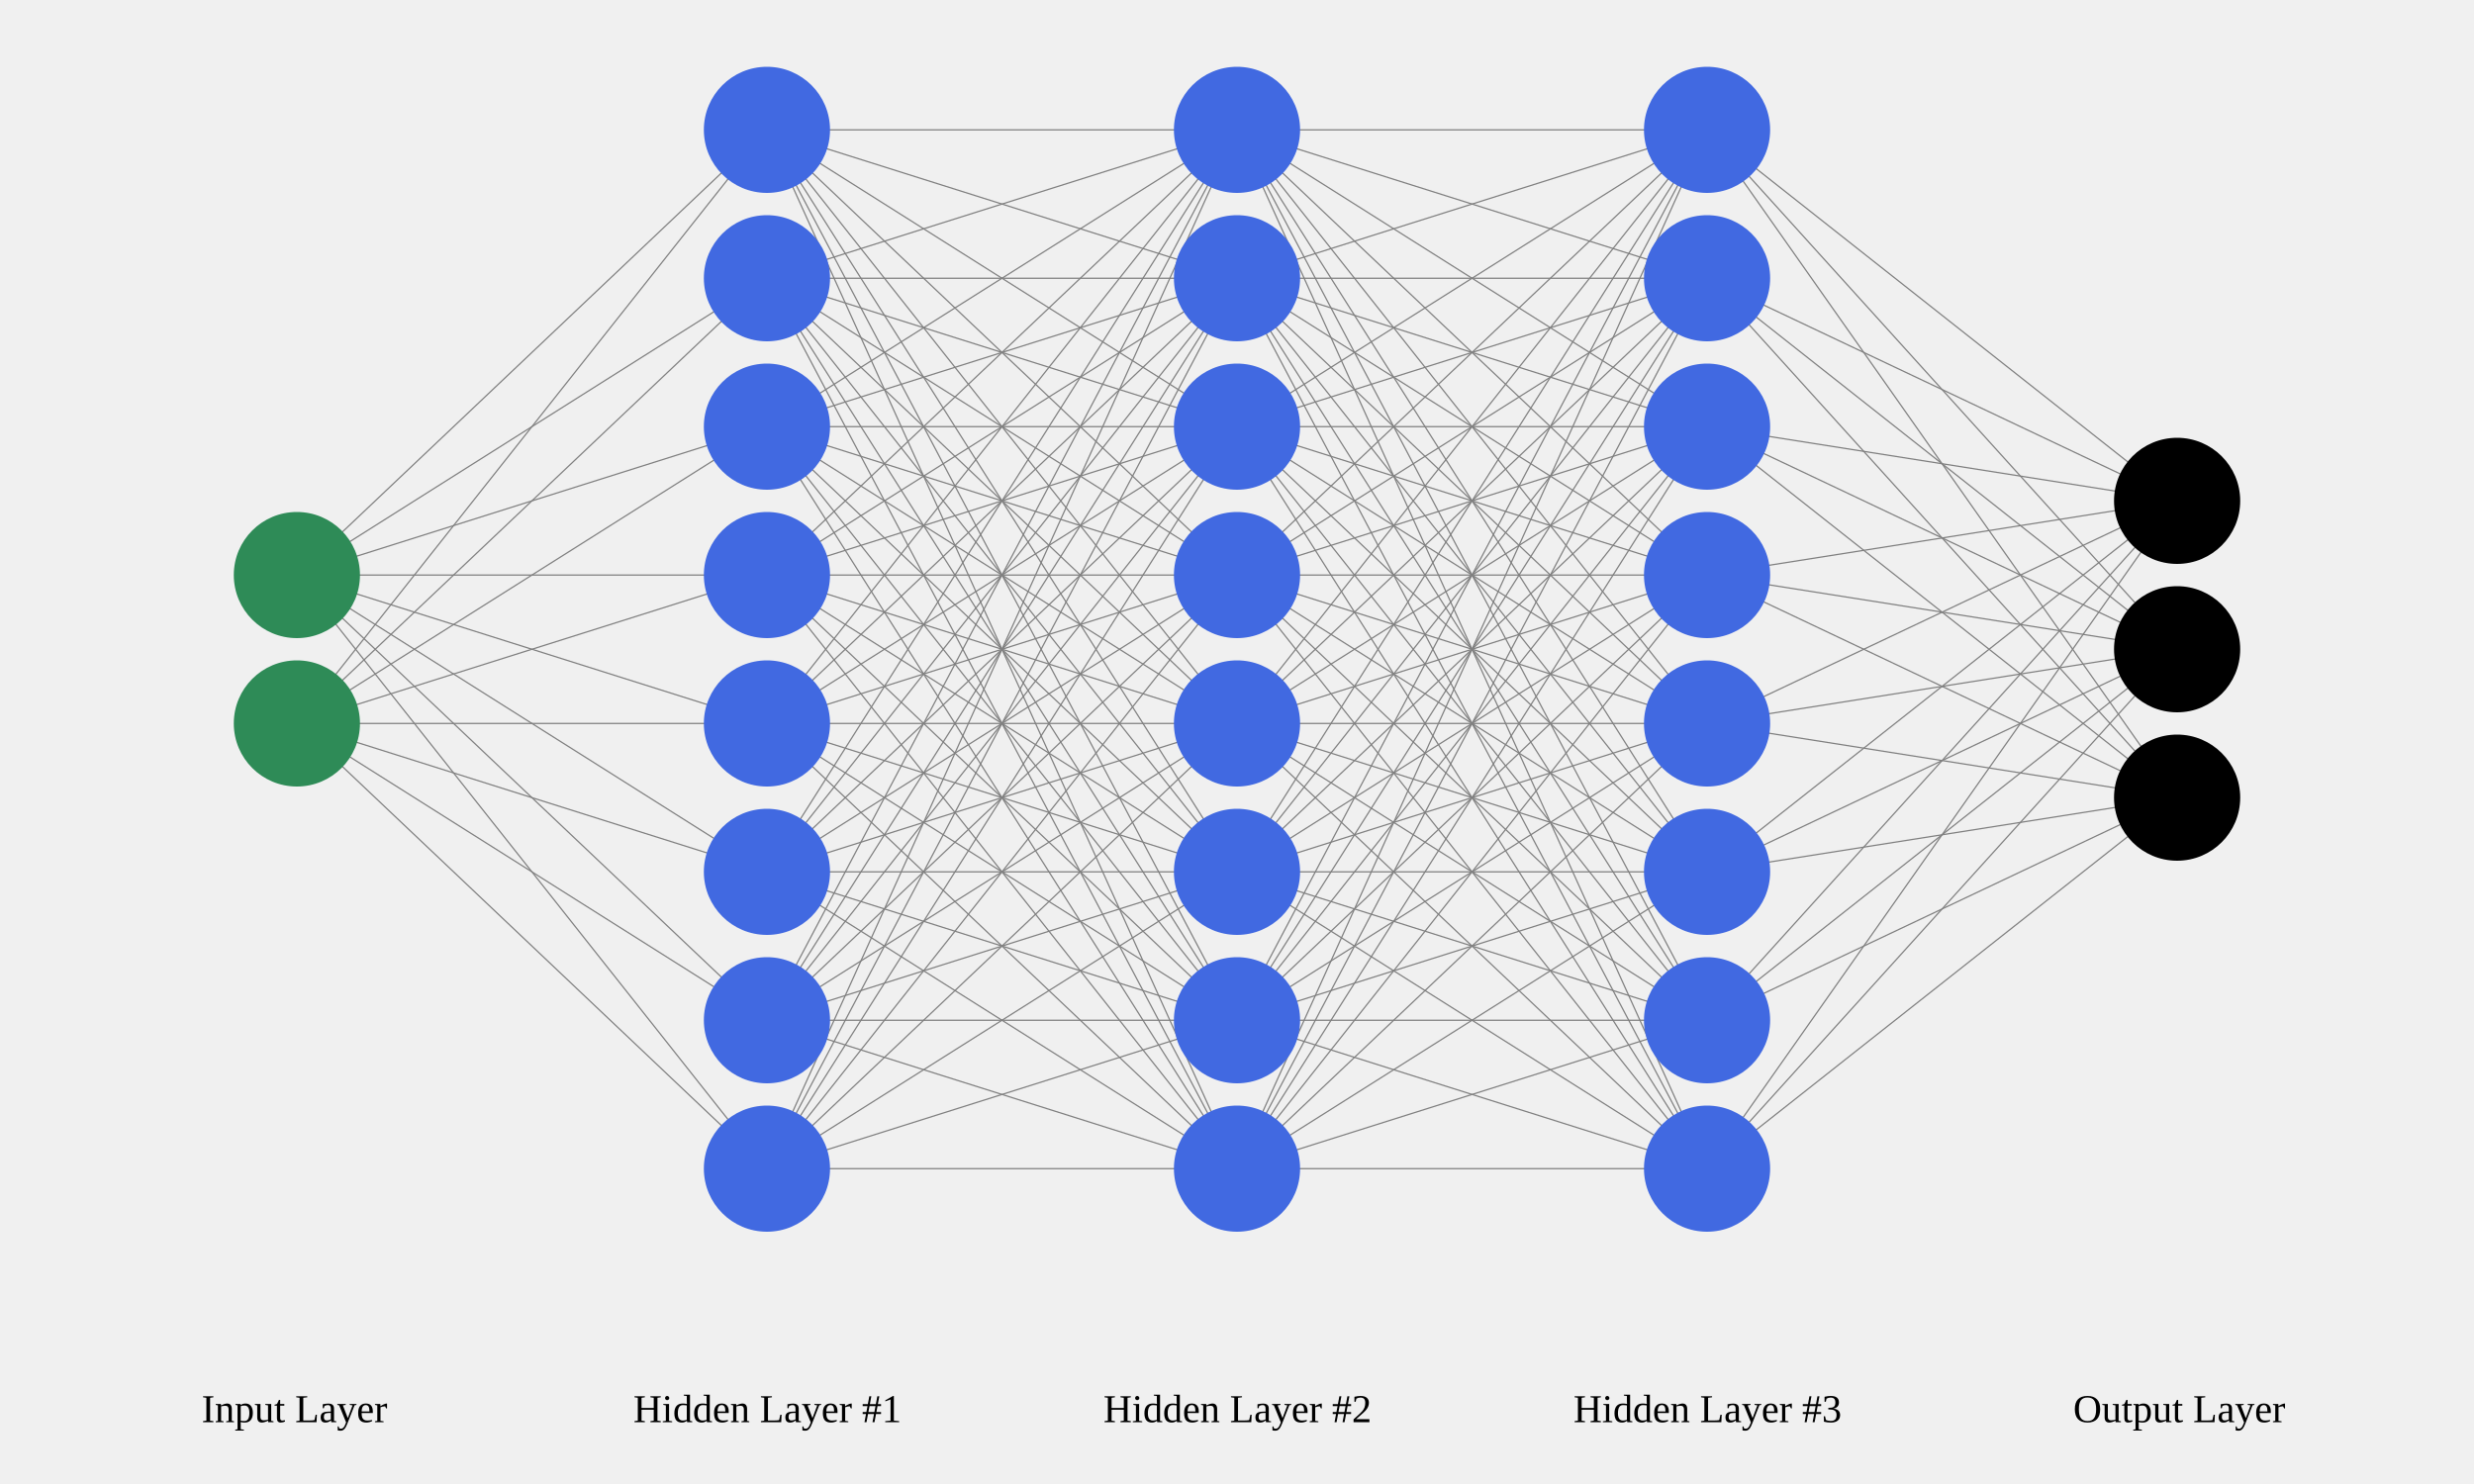
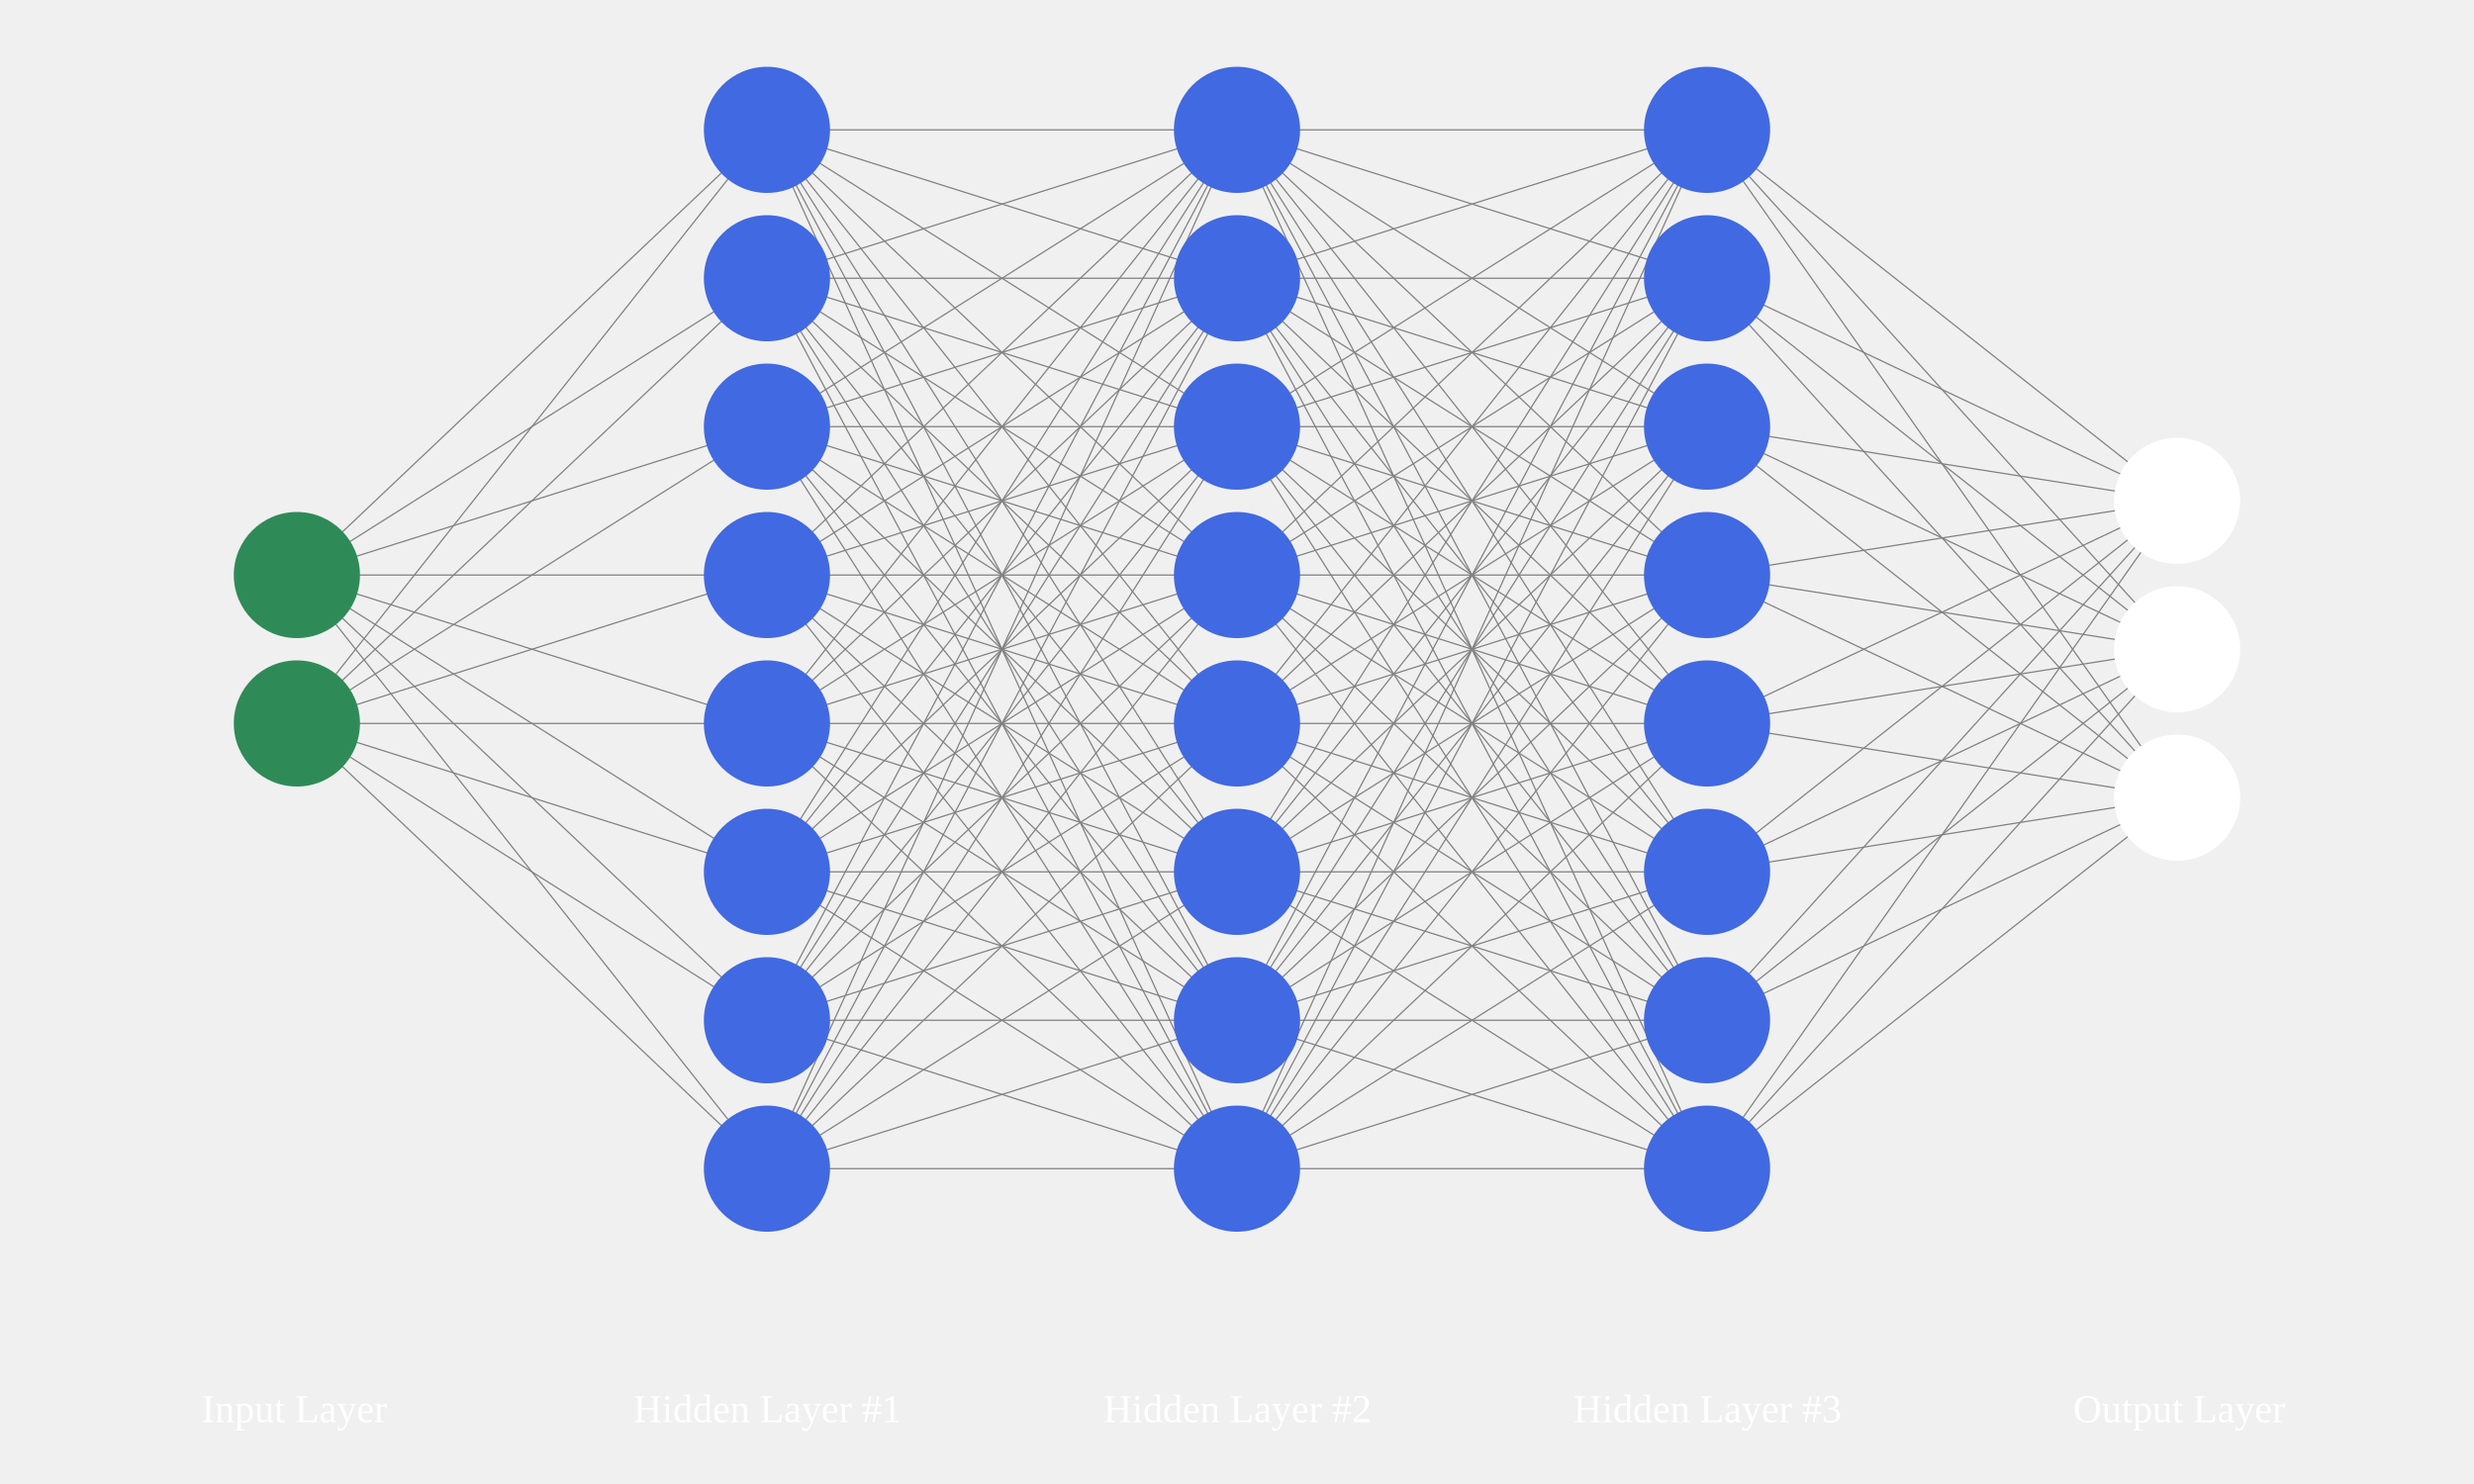
<svg xmlns="http://www.w3.org/2000/svg" baseProfile="full" height="1200px" version="1.1" width="2000px">
  <defs />
-   <g font-size="32">
+   <g fill="white" font-size="32">
    <text x="163.0" y="1150">Input Layer</text>
    <text x="512.0" y="1150">Hidden Layer #1</text>
    <text x="892.0" y="1150">Hidden Layer #2</text>
    <text x="1272.0" y="1150">Hidden Layer #3</text>
    <text x="1676.0" y="1150">Output Layer</text>
  </g>
  <g id="edge" stroke="gray">
    <line x1="240.0px" x2="620.0px" y1="465.0px" y2="105.0px" />
    <line x1="240.0px" x2="620.0px" y1="465.0px" y2="225.0px" />
    <line x1="240.0px" x2="620.0px" y1="465.0px" y2="345.0px" />
    <line x1="240.0px" x2="620.0px" y1="465.0px" y2="465.0px" />
    <line x1="240.0px" x2="620.0px" y1="465.0px" y2="585.0px" />
    <line x1="240.0px" x2="620.0px" y1="465.0px" y2="705.0px" />
    <line x1="240.0px" x2="620.0px" y1="465.0px" y2="825.0px" />
    <line x1="240.0px" x2="620.0px" y1="465.0px" y2="945.0px" />
    <line x1="240.0px" x2="620.0px" y1="585.0px" y2="105.0px" />
    <line x1="240.0px" x2="620.0px" y1="585.0px" y2="225.0px" />
    <line x1="240.0px" x2="620.0px" y1="585.0px" y2="345.0px" />
    <line x1="240.0px" x2="620.0px" y1="585.0px" y2="465.0px" />
    <line x1="240.0px" x2="620.0px" y1="585.0px" y2="585.0px" />
    <line x1="240.0px" x2="620.0px" y1="585.0px" y2="705.0px" />
    <line x1="240.0px" x2="620.0px" y1="585.0px" y2="825.0px" />
    <line x1="240.0px" x2="620.0px" y1="585.0px" y2="945.0px" />
    <line x1="620.0px" x2="1000.0px" y1="105.0px" y2="105.0px" />
    <line x1="620.0px" x2="1000.0px" y1="105.0px" y2="225.0px" />
    <line x1="620.0px" x2="1000.0px" y1="105.0px" y2="345.0px" />
    <line x1="620.0px" x2="1000.0px" y1="105.0px" y2="465.0px" />
    <line x1="620.0px" x2="1000.0px" y1="105.0px" y2="585.0px" />
    <line x1="620.0px" x2="1000.0px" y1="105.0px" y2="705.0px" />
    <line x1="620.0px" x2="1000.0px" y1="105.0px" y2="825.0px" />
    <line x1="620.0px" x2="1000.0px" y1="105.0px" y2="945.0px" />
    <line x1="620.0px" x2="1000.0px" y1="225.0px" y2="105.0px" />
    <line x1="620.0px" x2="1000.0px" y1="225.0px" y2="225.0px" />
    <line x1="620.0px" x2="1000.0px" y1="225.0px" y2="345.0px" />
    <line x1="620.0px" x2="1000.0px" y1="225.0px" y2="465.0px" />
    <line x1="620.0px" x2="1000.0px" y1="225.0px" y2="585.0px" />
    <line x1="620.0px" x2="1000.0px" y1="225.0px" y2="705.0px" />
    <line x1="620.0px" x2="1000.0px" y1="225.0px" y2="825.0px" />
    <line x1="620.0px" x2="1000.0px" y1="225.0px" y2="945.0px" />
    <line x1="620.0px" x2="1000.0px" y1="345.0px" y2="105.0px" />
    <line x1="620.0px" x2="1000.0px" y1="345.0px" y2="225.0px" />
    <line x1="620.0px" x2="1000.0px" y1="345.0px" y2="345.0px" />
    <line x1="620.0px" x2="1000.0px" y1="345.0px" y2="465.0px" />
    <line x1="620.0px" x2="1000.0px" y1="345.0px" y2="585.0px" />
    <line x1="620.0px" x2="1000.0px" y1="345.0px" y2="705.0px" />
    <line x1="620.0px" x2="1000.0px" y1="345.0px" y2="825.0px" />
    <line x1="620.0px" x2="1000.0px" y1="345.0px" y2="945.0px" />
    <line x1="620.0px" x2="1000.0px" y1="465.0px" y2="105.0px" />
    <line x1="620.0px" x2="1000.0px" y1="465.0px" y2="225.0px" />
    <line x1="620.0px" x2="1000.0px" y1="465.0px" y2="345.0px" />
    <line x1="620.0px" x2="1000.0px" y1="465.0px" y2="465.0px" />
    <line x1="620.0px" x2="1000.0px" y1="465.0px" y2="585.0px" />
    <line x1="620.0px" x2="1000.0px" y1="465.0px" y2="705.0px" />
    <line x1="620.0px" x2="1000.0px" y1="465.0px" y2="825.0px" />
    <line x1="620.0px" x2="1000.0px" y1="465.0px" y2="945.0px" />
    <line x1="620.0px" x2="1000.0px" y1="585.0px" y2="105.0px" />
    <line x1="620.0px" x2="1000.0px" y1="585.0px" y2="225.0px" />
    <line x1="620.0px" x2="1000.0px" y1="585.0px" y2="345.0px" />
    <line x1="620.0px" x2="1000.0px" y1="585.0px" y2="465.0px" />
    <line x1="620.0px" x2="1000.0px" y1="585.0px" y2="585.0px" />
    <line x1="620.0px" x2="1000.0px" y1="585.0px" y2="705.0px" />
    <line x1="620.0px" x2="1000.0px" y1="585.0px" y2="825.0px" />
    <line x1="620.0px" x2="1000.0px" y1="585.0px" y2="945.0px" />
    <line x1="620.0px" x2="1000.0px" y1="705.0px" y2="105.0px" />
    <line x1="620.0px" x2="1000.0px" y1="705.0px" y2="225.0px" />
    <line x1="620.0px" x2="1000.0px" y1="705.0px" y2="345.0px" />
    <line x1="620.0px" x2="1000.0px" y1="705.0px" y2="465.0px" />
    <line x1="620.0px" x2="1000.0px" y1="705.0px" y2="585.0px" />
    <line x1="620.0px" x2="1000.0px" y1="705.0px" y2="705.0px" />
    <line x1="620.0px" x2="1000.0px" y1="705.0px" y2="825.0px" />
    <line x1="620.0px" x2="1000.0px" y1="705.0px" y2="945.0px" />
    <line x1="620.0px" x2="1000.0px" y1="825.0px" y2="105.0px" />
    <line x1="620.0px" x2="1000.0px" y1="825.0px" y2="225.0px" />
    <line x1="620.0px" x2="1000.0px" y1="825.0px" y2="345.0px" />
    <line x1="620.0px" x2="1000.0px" y1="825.0px" y2="465.0px" />
    <line x1="620.0px" x2="1000.0px" y1="825.0px" y2="585.0px" />
    <line x1="620.0px" x2="1000.0px" y1="825.0px" y2="705.0px" />
    <line x1="620.0px" x2="1000.0px" y1="825.0px" y2="825.0px" />
    <line x1="620.0px" x2="1000.0px" y1="825.0px" y2="945.0px" />
    <line x1="620.0px" x2="1000.0px" y1="945.0px" y2="105.0px" />
    <line x1="620.0px" x2="1000.0px" y1="945.0px" y2="225.0px" />
    <line x1="620.0px" x2="1000.0px" y1="945.0px" y2="345.0px" />
    <line x1="620.0px" x2="1000.0px" y1="945.0px" y2="465.0px" />
    <line x1="620.0px" x2="1000.0px" y1="945.0px" y2="585.0px" />
    <line x1="620.0px" x2="1000.0px" y1="945.0px" y2="705.0px" />
    <line x1="620.0px" x2="1000.0px" y1="945.0px" y2="825.0px" />
    <line x1="620.0px" x2="1000.0px" y1="945.0px" y2="945.0px" />
    <line x1="1000.0px" x2="1380.0px" y1="105.0px" y2="105.0px" />
    <line x1="1000.0px" x2="1380.0px" y1="105.0px" y2="225.0px" />
    <line x1="1000.0px" x2="1380.0px" y1="105.0px" y2="345.0px" />
    <line x1="1000.0px" x2="1380.0px" y1="105.0px" y2="465.0px" />
    <line x1="1000.0px" x2="1380.0px" y1="105.0px" y2="585.0px" />
    <line x1="1000.0px" x2="1380.0px" y1="105.0px" y2="705.0px" />
    <line x1="1000.0px" x2="1380.0px" y1="105.0px" y2="825.0px" />
    <line x1="1000.0px" x2="1380.0px" y1="105.0px" y2="945.0px" />
    <line x1="1000.0px" x2="1380.0px" y1="225.0px" y2="105.0px" />
    <line x1="1000.0px" x2="1380.0px" y1="225.0px" y2="225.0px" />
    <line x1="1000.0px" x2="1380.0px" y1="225.0px" y2="345.0px" />
    <line x1="1000.0px" x2="1380.0px" y1="225.0px" y2="465.0px" />
    <line x1="1000.0px" x2="1380.0px" y1="225.0px" y2="585.0px" />
    <line x1="1000.0px" x2="1380.0px" y1="225.0px" y2="705.0px" />
    <line x1="1000.0px" x2="1380.0px" y1="225.0px" y2="825.0px" />
    <line x1="1000.0px" x2="1380.0px" y1="225.0px" y2="945.0px" />
    <line x1="1000.0px" x2="1380.0px" y1="345.0px" y2="105.0px" />
    <line x1="1000.0px" x2="1380.0px" y1="345.0px" y2="225.0px" />
    <line x1="1000.0px" x2="1380.0px" y1="345.0px" y2="345.0px" />
    <line x1="1000.0px" x2="1380.0px" y1="345.0px" y2="465.0px" />
    <line x1="1000.0px" x2="1380.0px" y1="345.0px" y2="585.0px" />
    <line x1="1000.0px" x2="1380.0px" y1="345.0px" y2="705.0px" />
    <line x1="1000.0px" x2="1380.0px" y1="345.0px" y2="825.0px" />
    <line x1="1000.0px" x2="1380.0px" y1="345.0px" y2="945.0px" />
    <line x1="1000.0px" x2="1380.0px" y1="465.0px" y2="105.0px" />
    <line x1="1000.0px" x2="1380.0px" y1="465.0px" y2="225.0px" />
    <line x1="1000.0px" x2="1380.0px" y1="465.0px" y2="345.0px" />
    <line x1="1000.0px" x2="1380.0px" y1="465.0px" y2="465.0px" />
    <line x1="1000.0px" x2="1380.0px" y1="465.0px" y2="585.0px" />
    <line x1="1000.0px" x2="1380.0px" y1="465.0px" y2="705.0px" />
    <line x1="1000.0px" x2="1380.0px" y1="465.0px" y2="825.0px" />
    <line x1="1000.0px" x2="1380.0px" y1="465.0px" y2="945.0px" />
    <line x1="1000.0px" x2="1380.0px" y1="585.0px" y2="105.0px" />
    <line x1="1000.0px" x2="1380.0px" y1="585.0px" y2="225.0px" />
    <line x1="1000.0px" x2="1380.0px" y1="585.0px" y2="345.0px" />
    <line x1="1000.0px" x2="1380.0px" y1="585.0px" y2="465.0px" />
    <line x1="1000.0px" x2="1380.0px" y1="585.0px" y2="585.0px" />
    <line x1="1000.0px" x2="1380.0px" y1="585.0px" y2="705.0px" />
    <line x1="1000.0px" x2="1380.0px" y1="585.0px" y2="825.0px" />
    <line x1="1000.0px" x2="1380.0px" y1="585.0px" y2="945.0px" />
    <line x1="1000.0px" x2="1380.0px" y1="705.0px" y2="105.0px" />
    <line x1="1000.0px" x2="1380.0px" y1="705.0px" y2="225.0px" />
    <line x1="1000.0px" x2="1380.0px" y1="705.0px" y2="345.0px" />
    <line x1="1000.0px" x2="1380.0px" y1="705.0px" y2="465.0px" />
    <line x1="1000.0px" x2="1380.0px" y1="705.0px" y2="585.0px" />
    <line x1="1000.0px" x2="1380.0px" y1="705.0px" y2="705.0px" />
    <line x1="1000.0px" x2="1380.0px" y1="705.0px" y2="825.0px" />
    <line x1="1000.0px" x2="1380.0px" y1="705.0px" y2="945.0px" />
    <line x1="1000.0px" x2="1380.0px" y1="825.0px" y2="105.0px" />
    <line x1="1000.0px" x2="1380.0px" y1="825.0px" y2="225.0px" />
    <line x1="1000.0px" x2="1380.0px" y1="825.0px" y2="345.0px" />
    <line x1="1000.0px" x2="1380.0px" y1="825.0px" y2="465.0px" />
    <line x1="1000.0px" x2="1380.0px" y1="825.0px" y2="585.0px" />
    <line x1="1000.0px" x2="1380.0px" y1="825.0px" y2="705.0px" />
    <line x1="1000.0px" x2="1380.0px" y1="825.0px" y2="825.0px" />
    <line x1="1000.0px" x2="1380.0px" y1="825.0px" y2="945.0px" />
    <line x1="1000.0px" x2="1380.0px" y1="945.0px" y2="105.0px" />
    <line x1="1000.0px" x2="1380.0px" y1="945.0px" y2="225.0px" />
    <line x1="1000.0px" x2="1380.0px" y1="945.0px" y2="345.0px" />
    <line x1="1000.0px" x2="1380.0px" y1="945.0px" y2="465.0px" />
    <line x1="1000.0px" x2="1380.0px" y1="945.0px" y2="585.0px" />
    <line x1="1000.0px" x2="1380.0px" y1="945.0px" y2="705.0px" />
    <line x1="1000.0px" x2="1380.0px" y1="945.0px" y2="825.0px" />
    <line x1="1000.0px" x2="1380.0px" y1="945.0px" y2="945.0px" />
    <line x1="1380.0px" x2="1760.0px" y1="105.0px" y2="405.0px" />
    <line x1="1380.0px" x2="1760.0px" y1="105.0px" y2="525.0px" />
    <line x1="1380.0px" x2="1760.0px" y1="105.0px" y2="645.0px" />
    <line x1="1380.0px" x2="1760.0px" y1="225.0px" y2="405.0px" />
    <line x1="1380.0px" x2="1760.0px" y1="225.0px" y2="525.0px" />
    <line x1="1380.0px" x2="1760.0px" y1="225.0px" y2="645.0px" />
    <line x1="1380.0px" x2="1760.0px" y1="345.0px" y2="405.0px" />
    <line x1="1380.0px" x2="1760.0px" y1="345.0px" y2="525.0px" />
    <line x1="1380.0px" x2="1760.0px" y1="345.0px" y2="645.0px" />
    <line x1="1380.0px" x2="1760.0px" y1="465.0px" y2="405.0px" />
    <line x1="1380.0px" x2="1760.0px" y1="465.0px" y2="525.0px" />
    <line x1="1380.0px" x2="1760.0px" y1="465.0px" y2="645.0px" />
    <line x1="1380.0px" x2="1760.0px" y1="585.0px" y2="405.0px" />
    <line x1="1380.0px" x2="1760.0px" y1="585.0px" y2="525.0px" />
    <line x1="1380.0px" x2="1760.0px" y1="585.0px" y2="645.0px" />
    <line x1="1380.0px" x2="1760.0px" y1="705.0px" y2="405.0px" />
    <line x1="1380.0px" x2="1760.0px" y1="705.0px" y2="525.0px" />
    <line x1="1380.0px" x2="1760.0px" y1="705.0px" y2="645.0px" />
    <line x1="1380.0px" x2="1760.0px" y1="825.0px" y2="405.0px" />
    <line x1="1380.0px" x2="1760.0px" y1="825.0px" y2="525.0px" />
    <line x1="1380.0px" x2="1760.0px" y1="825.0px" y2="645.0px" />
    <line x1="1380.0px" x2="1760.0px" y1="945.0px" y2="405.0px" />
    <line x1="1380.0px" x2="1760.0px" y1="945.0px" y2="525.0px" />
    <line x1="1380.0px" x2="1760.0px" y1="945.0px" y2="645.0px" />
  </g>
  <g fill="seagreen" id="shapes">
    <circle cx="240.0" cy="465.0" r="50px" stroke="seagreen" stroke-width="2px" />
    <circle cx="240.0" cy="585.0" r="50px" stroke="seagreen" stroke-width="2px" />
  </g>
  <g fill="royalblue" id="shapes">
    <circle cx="620.0" cy="105.0" r="50px" stroke="royalblue" stroke-width="2px" />
    <circle cx="620.0" cy="225.0" r="50px" stroke="royalblue" stroke-width="2px" />
    <circle cx="620.0" cy="345.0" r="50px" stroke="royalblue" stroke-width="2px" />
    <circle cx="620.0" cy="465.0" r="50px" stroke="royalblue" stroke-width="2px" />
    <circle cx="620.0" cy="585.0" r="50px" stroke="royalblue" stroke-width="2px" />
    <circle cx="620.0" cy="705.0" r="50px" stroke="royalblue" stroke-width="2px" />
    <circle cx="620.0" cy="825.0" r="50px" stroke="royalblue" stroke-width="2px" />
    <circle cx="620.0" cy="945.0" r="50px" stroke="royalblue" stroke-width="2px" />
    <circle cx="1000.0" cy="105.0" r="50px" stroke="royalblue" stroke-width="2px" />
    <circle cx="1000.0" cy="225.0" r="50px" stroke="royalblue" stroke-width="2px" />
    <circle cx="1000.0" cy="345.0" r="50px" stroke="royalblue" stroke-width="2px" />
    <circle cx="1000.0" cy="465.0" r="50px" stroke="royalblue" stroke-width="2px" />
    <circle cx="1000.0" cy="585.0" r="50px" stroke="royalblue" stroke-width="2px" />
    <circle cx="1000.0" cy="705.0" r="50px" stroke="royalblue" stroke-width="2px" />
    <circle cx="1000.0" cy="825.0" r="50px" stroke="royalblue" stroke-width="2px" />
    <circle cx="1000.0" cy="945.0" r="50px" stroke="royalblue" stroke-width="2px" />
    <circle cx="1380.0" cy="105.0" r="50px" stroke="royalblue" stroke-width="2px" />
    <circle cx="1380.0" cy="225.0" r="50px" stroke="royalblue" stroke-width="2px" />
    <circle cx="1380.0" cy="345.0" r="50px" stroke="royalblue" stroke-width="2px" />
    <circle cx="1380.0" cy="465.0" r="50px" stroke="royalblue" stroke-width="2px" />
    <circle cx="1380.0" cy="585.0" r="50px" stroke="royalblue" stroke-width="2px" />
    <circle cx="1380.0" cy="705.0" r="50px" stroke="royalblue" stroke-width="2px" />
    <circle cx="1380.0" cy="825.0" r="50px" stroke="royalblue" stroke-width="2px" />
    <circle cx="1380.0" cy="945.0" r="50px" stroke="royalblue" stroke-width="2px" />
  </g>
-   <g fill="black" id="shapes">
-     <circle cx="1760.0" cy="405.0" r="50px" stroke="black" stroke-width="2px" />
-     <circle cx="1760.0" cy="525.0" r="50px" stroke="black" stroke-width="2px" />
-     <circle cx="1760.0" cy="645.0" r="50px" stroke="black" stroke-width="2px" />
+   <g fill="white" id="shapes">
+     <circle cx="1760.0" cy="405.0" r="50px" stroke="white" stroke-width="2px" />
+     <circle cx="1760.0" cy="525.0" r="50px" stroke="white" stroke-width="2px" />
+     <circle cx="1760.0" cy="645.0" r="50px" stroke="white" stroke-width="2px" />
  </g>
</svg>
